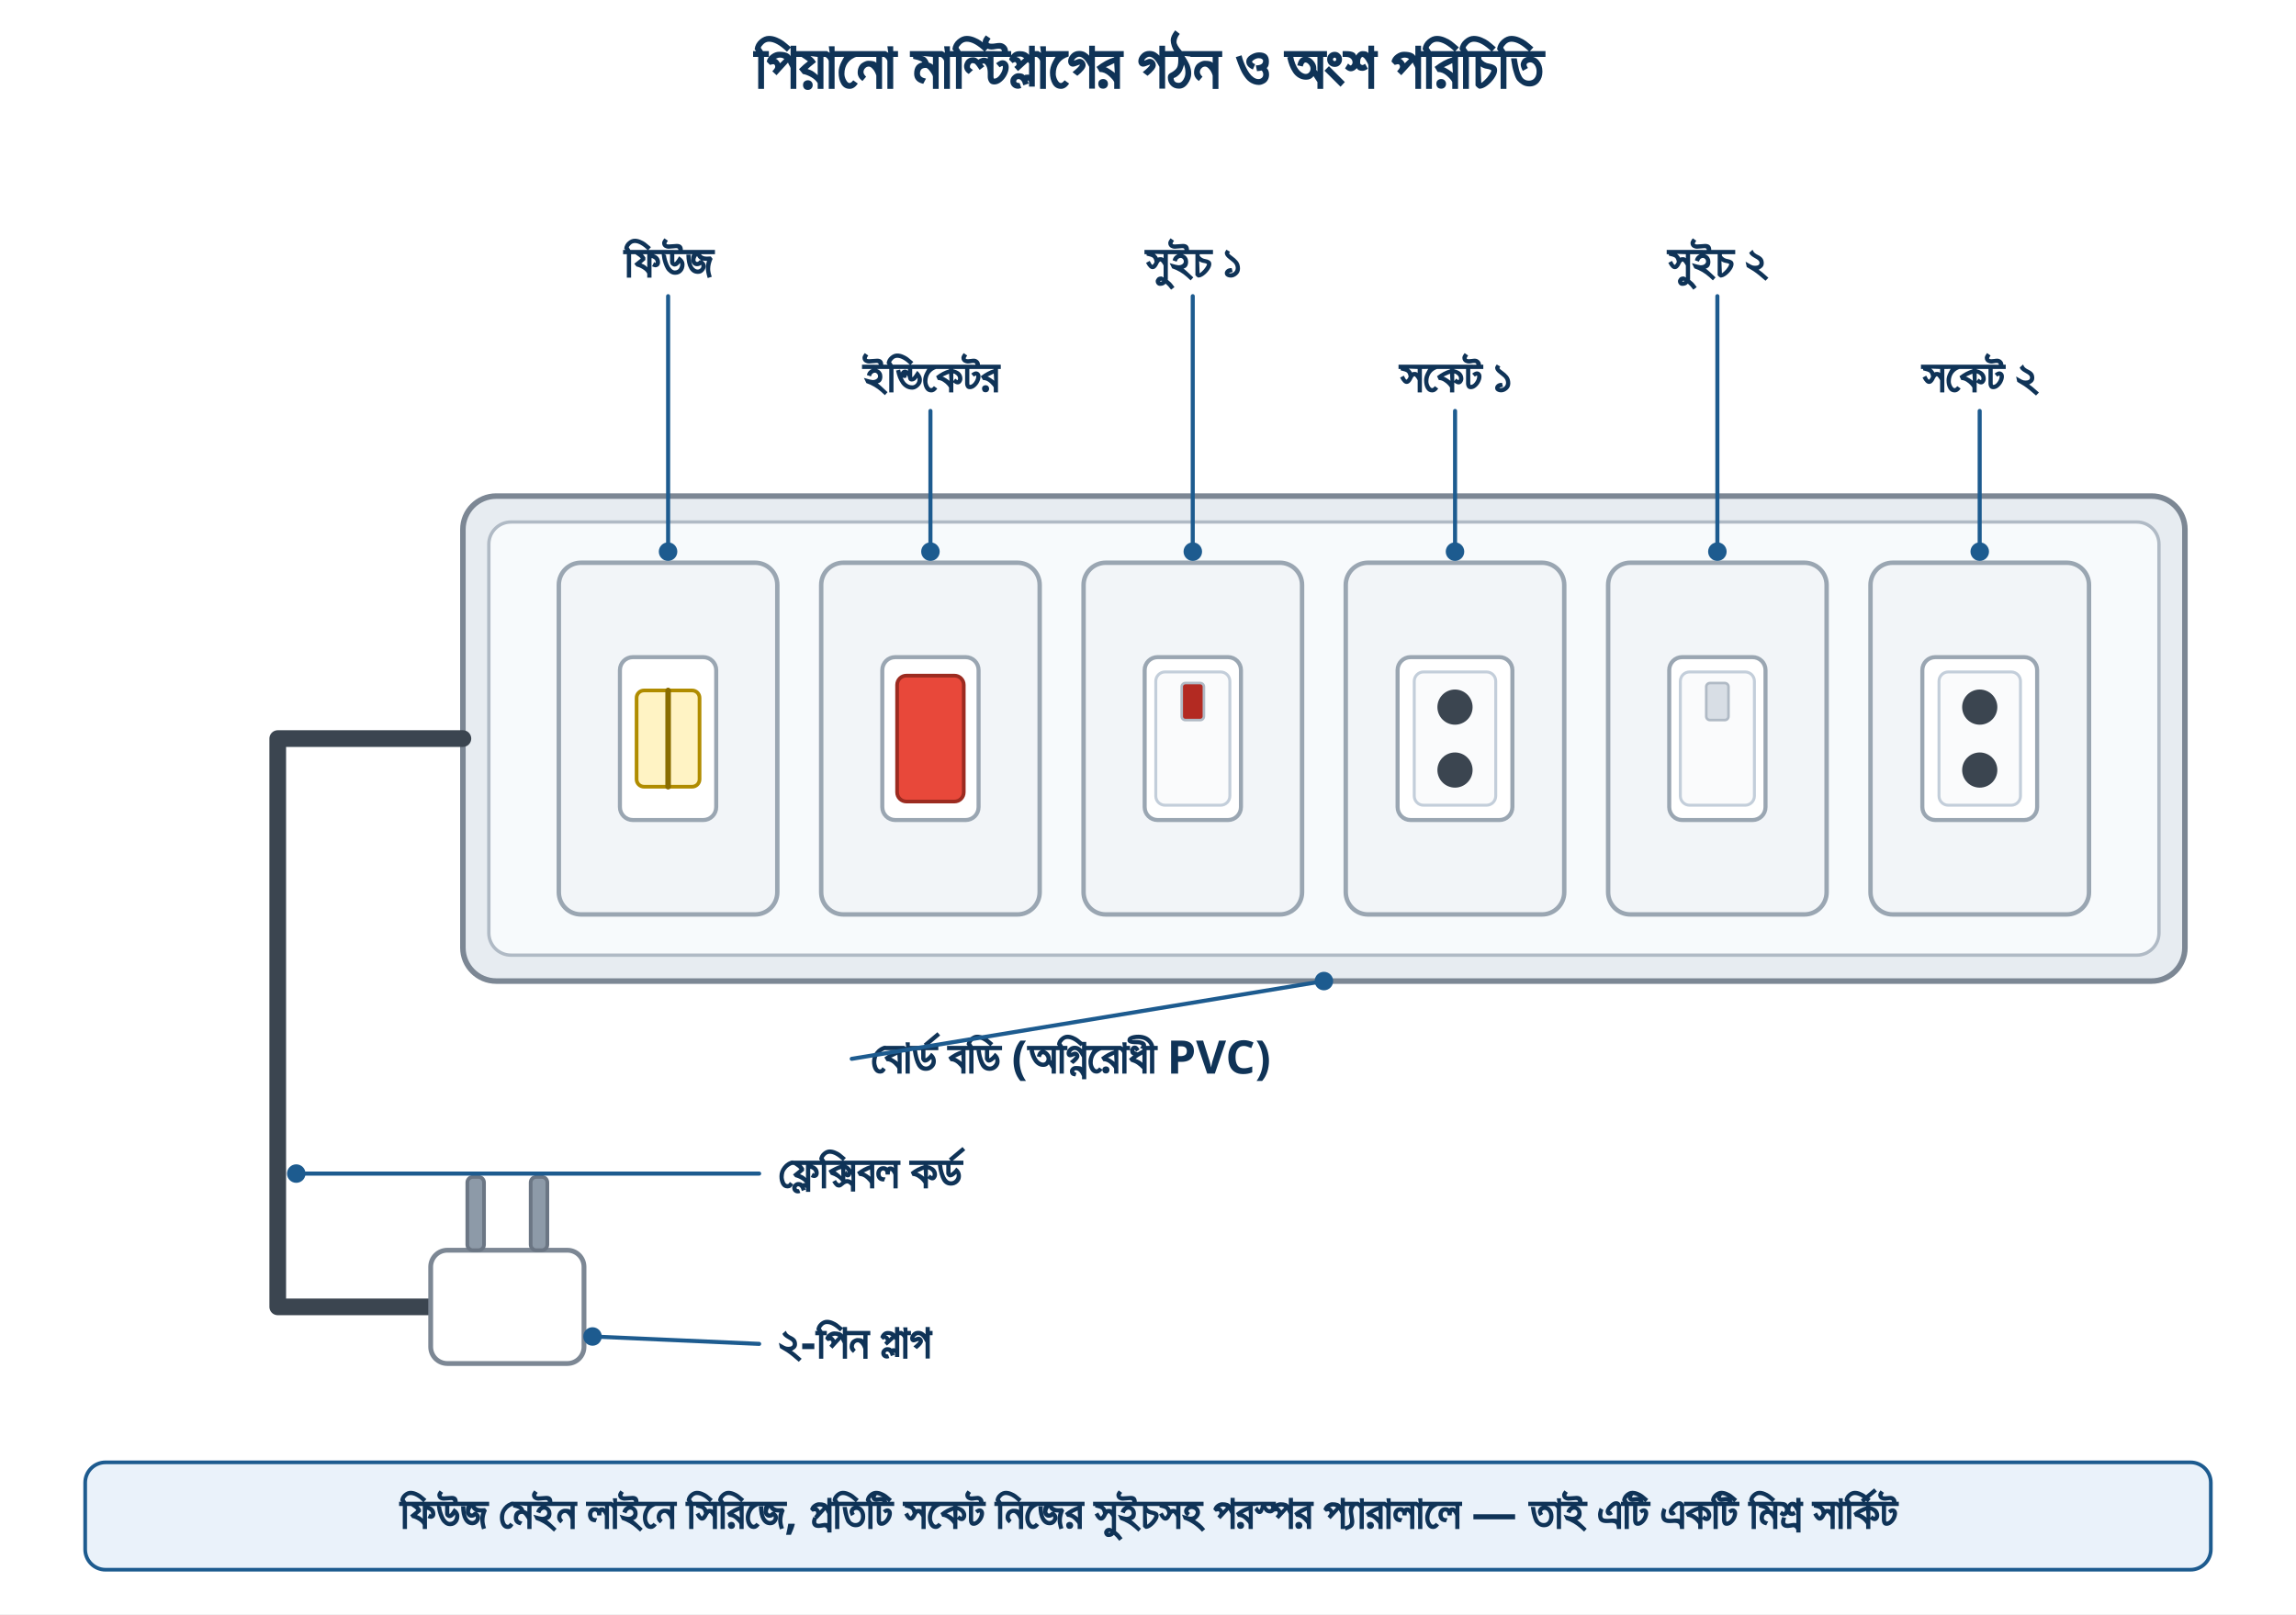
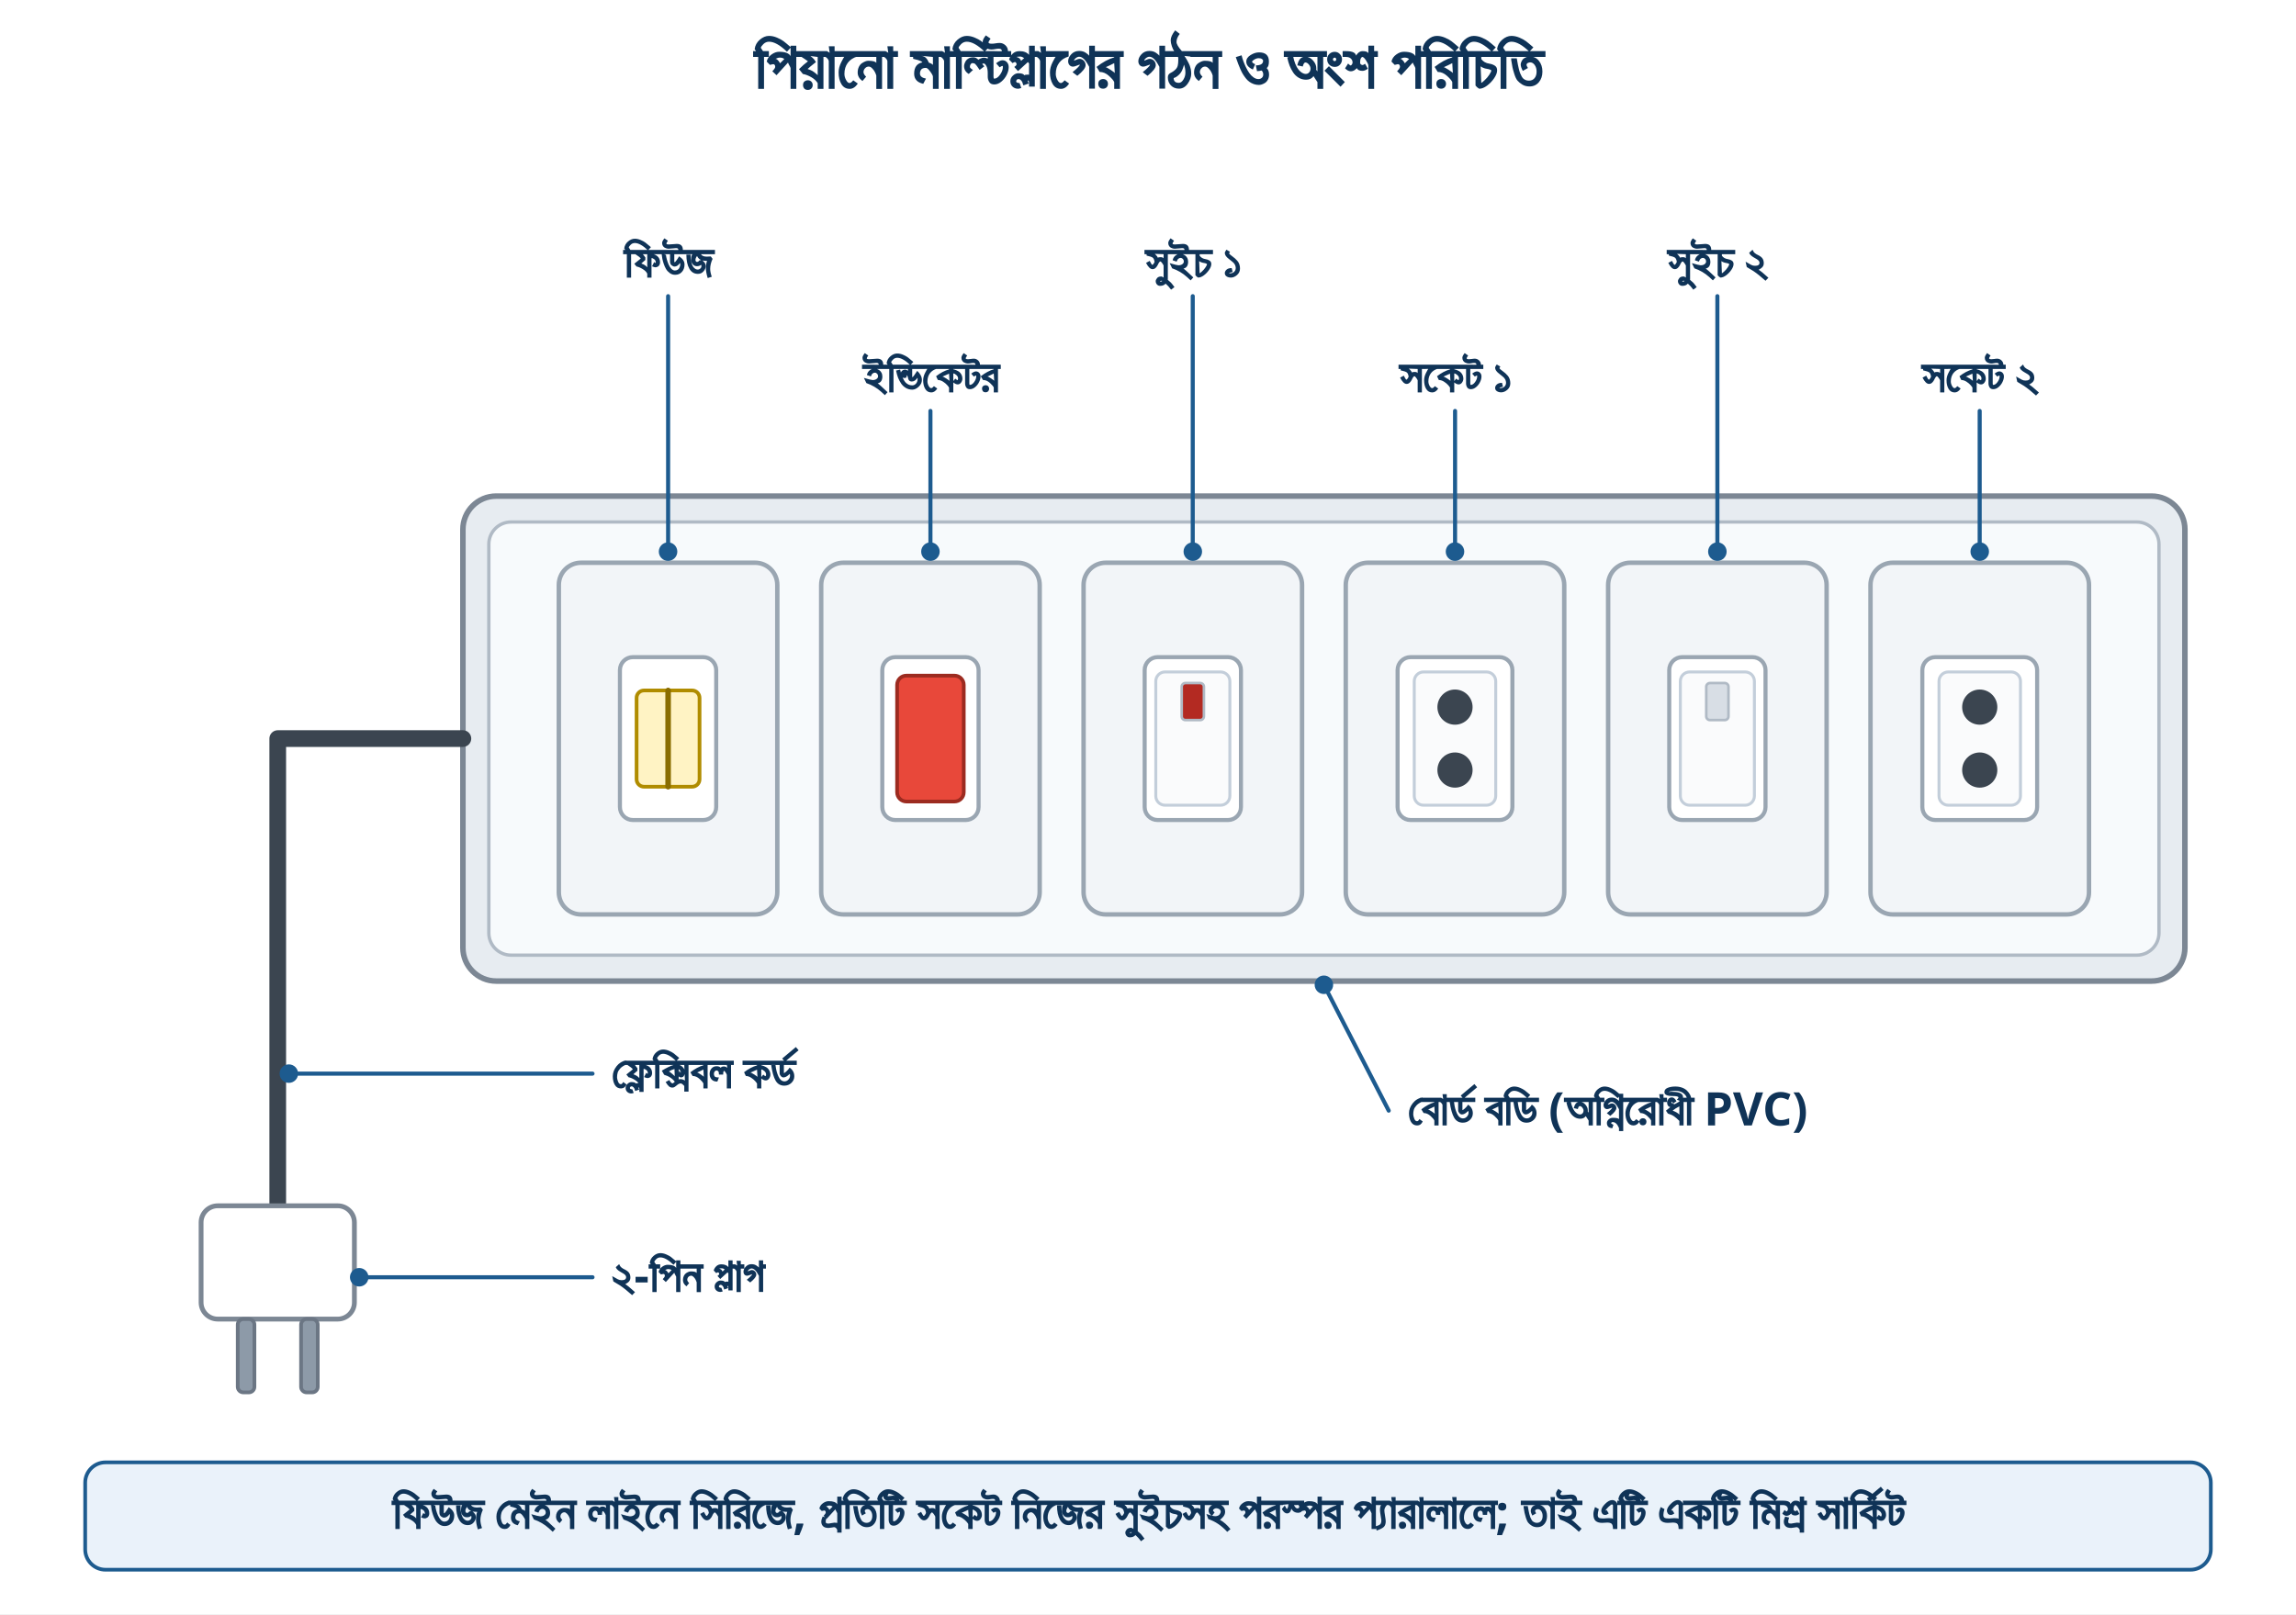
<svg xmlns="http://www.w3.org/2000/svg" width="1240" height="872" viewBox="0 0 1240 872">
  <rect width="1240" height="872" fill="#FFFFFF" />
  <text x="620.0" y="48.0" font-family="Kalpurush" font-size="34" font-weight="700" fill="#0F3357" text-anchor="middle">পিয়ানো মাল্টিপ্লাগের গঠন ও অংশ পরিচিতি</text>
  <rect x="250.0" y="268.0" width="930.0" height="262.0" rx="18" fill="#E7ECF1" stroke="#7C8794" stroke-width="3" />
  <rect x="264.0" y="282.0" width="902.0" height="234.0" rx="12" fill="#F7FAFC" stroke="#B0BAC5" stroke-width="1.8" />
  <rect x="301.8" y="304.0" width="118.0" height="190.0" rx="12" fill="#F2F5F8" stroke="#9AA6B2" stroke-width="2.4" />
  <rect x="334.8" y="355.0" width="52.0" height="88.0" rx="7" fill="#FFFFFF" stroke="#9AA6B2" stroke-width="2.2" />
  <rect x="343.8" y="373.0" width="34.0" height="52.0" rx="4" fill="#FFF3C4" stroke="#B08C00" stroke-width="2" />
  <path d="M 360.833 373.0 L 360.833 425.0" fill="none" stroke="#8A6D00" stroke-width="3" stroke-linecap="round" stroke-linejoin="round" />
  <text x="360.8" y="150.0" font-family="Kalpurush" font-size="25" font-weight="700" fill="#0F3357" text-anchor="middle">ফিউজ</text>
  <path d="M 360.833 160 L 360.833 298" fill="none" stroke="#1D5B8F" stroke-width="2.2" stroke-linecap="round" stroke-linejoin="round" />
  <circle cx="360.8" cy="298.0" r="5.0" fill="#1D5B8F" stroke="none" stroke-width="2" />
  <rect x="443.5" y="304.0" width="118.0" height="190.0" rx="12" fill="#F2F5F8" stroke="#9AA6B2" stroke-width="2.4" />
  <rect x="476.5" y="355.0" width="52.0" height="88.0" rx="7" fill="#FFFFFF" stroke="#9AA6B2" stroke-width="2.2" />
  <rect x="484.5" y="365.0" width="36.0" height="68.0" rx="5" fill="#E8483A" stroke="#9C2B20" stroke-width="2" />
  <text x="502.5" y="212.0" font-family="Kalpurush" font-size="25" font-weight="700" fill="#0F3357" text-anchor="middle">ইন্ডিকেটর</text>
  <path d="M 502.5 222 L 502.5 298" fill="none" stroke="#1D5B8F" stroke-width="2.2" stroke-linecap="round" stroke-linejoin="round" />
  <circle cx="502.5" cy="298.0" r="5.0" fill="#1D5B8F" stroke="none" stroke-width="2" />
  <rect x="585.2" y="304.0" width="118.0" height="190.0" rx="12" fill="#F2F5F8" stroke="#9AA6B2" stroke-width="2.4" />
  <rect x="618.2" y="355.0" width="52.0" height="88.0" rx="7" fill="#FFFFFF" stroke="#9AA6B2" stroke-width="2.2" />
  <rect x="624.2" y="363.0" width="40.0" height="72.0" rx="5" fill="#FAFBFC" stroke="#C3CEDA" stroke-width="1.6" />
  <rect x="638.2" y="369.0" width="12.0" height="20.0" rx="2" fill="#B32A22" stroke="#B0BAC5" stroke-width="1.4" />
  <text x="644.2" y="150.0" font-family="Kalpurush" font-size="25" font-weight="700" fill="#0F3357" text-anchor="middle">সুইচ ১</text>
  <path d="M 644.167 160 L 644.167 298" fill="none" stroke="#1D5B8F" stroke-width="2.2" stroke-linecap="round" stroke-linejoin="round" />
  <circle cx="644.2" cy="298.0" r="5.0" fill="#1D5B8F" stroke="none" stroke-width="2" />
  <rect x="726.8" y="304.0" width="118.0" height="190.0" rx="12" fill="#F2F5F8" stroke="#9AA6B2" stroke-width="2.4" />
  <rect x="754.8" y="355.0" width="62.0" height="88.0" rx="7" fill="#FFFFFF" stroke="#9AA6B2" stroke-width="2.2" />
  <rect x="763.8" y="363.0" width="44.0" height="72.0" rx="5" fill="#FAFBFC" stroke="#C3CEDA" stroke-width="1.6" />
  <circle cx="785.8" cy="382.0" r="9.5" fill="#3B4550" stroke="none" stroke-width="2" />
  <circle cx="785.8" cy="416.0" r="9.5" fill="#3B4550" stroke="none" stroke-width="2" />
  <text x="785.8" y="212.0" font-family="Kalpurush" font-size="25" font-weight="700" fill="#0F3357" text-anchor="middle">সকেট ১</text>
  <path d="M 785.833 222 L 785.833 298" fill="none" stroke="#1D5B8F" stroke-width="2.2" stroke-linecap="round" stroke-linejoin="round" />
  <circle cx="785.8" cy="298.0" r="5.0" fill="#1D5B8F" stroke="none" stroke-width="2" />
  <rect x="868.5" y="304.0" width="118.0" height="190.0" rx="12" fill="#F2F5F8" stroke="#9AA6B2" stroke-width="2.4" />
  <rect x="901.5" y="355.0" width="52.0" height="88.0" rx="7" fill="#FFFFFF" stroke="#9AA6B2" stroke-width="2.2" />
  <rect x="907.5" y="363.0" width="40.0" height="72.0" rx="5" fill="#FAFBFC" stroke="#C3CEDA" stroke-width="1.6" />
  <rect x="921.5" y="369.0" width="12.0" height="20.0" rx="2" fill="#D8DEE5" stroke="#B0BAC5" stroke-width="1.4" />
  <text x="927.5" y="150.0" font-family="Kalpurush" font-size="25" font-weight="700" fill="#0F3357" text-anchor="middle">সুইচ ২</text>
  <path d="M 927.5 160 L 927.5 298" fill="none" stroke="#1D5B8F" stroke-width="2.2" stroke-linecap="round" stroke-linejoin="round" />
  <circle cx="927.5" cy="298.0" r="5.0" fill="#1D5B8F" stroke="none" stroke-width="2" />
  <rect x="1010.2" y="304.0" width="118.0" height="190.0" rx="12" fill="#F2F5F8" stroke="#9AA6B2" stroke-width="2.4" />
  <rect x="1038.2" y="355.0" width="62.0" height="88.0" rx="7" fill="#FFFFFF" stroke="#9AA6B2" stroke-width="2.2" />
  <rect x="1047.2" y="363.0" width="44.0" height="72.0" rx="5" fill="#FAFBFC" stroke="#C3CEDA" stroke-width="1.6" />
  <circle cx="1069.2" cy="382.0" r="9.5" fill="#3B4550" stroke="none" stroke-width="2" />
  <circle cx="1069.2" cy="416.0" r="9.5" fill="#3B4550" stroke="none" stroke-width="2" />
  <text x="1069.2" y="212.0" font-family="Kalpurush" font-size="25" font-weight="700" fill="#0F3357" text-anchor="middle">সকেট ২</text>
  <path d="M 1069.167 222 L 1069.167 298" fill="none" stroke="#1D5B8F" stroke-width="2.2" stroke-linecap="round" stroke-linejoin="round" />
  <circle cx="1069.2" cy="298.0" r="5.0" fill="#1D5B8F" stroke="none" stroke-width="2" />
-   <path d="M 250 399.0 L 150 399.0 L 150 706 L 232 706" fill="none" stroke="#3B4550" stroke-width="9" stroke-linecap="round" stroke-linejoin="round" />
-   <rect x="232.6" y="675.4" width="82.8" height="61.2" rx="9" fill="#FFFFFF" stroke="#7C8794" stroke-width="2.6" />
-   <rect x="252.4" y="635.8" width="9.0" height="39.6" rx="3" fill="#8D9AA8" stroke="#6B7684" stroke-width="2" />
-   <rect x="286.6" y="635.8" width="9.0" height="39.6" rx="3" fill="#8D9AA8" stroke="#6B7684" stroke-width="2" />
-   <text x="470.0" y="580.0" font-family="Kalpurush" font-size="25" font-weight="700" fill="#0F3357" text-anchor="start">বোর্ড বডি (অগ্নিরোধী PVC)</text>
-   <path d="M 460 572 L 715.0 530" fill="none" stroke="#1D5B8F" stroke-width="2.2" stroke-linecap="round" stroke-linejoin="round" />
-   <circle cx="715.0" cy="530.0" r="5.0" fill="#1D5B8F" stroke="none" stroke-width="2" />
-   <text x="420.0" y="642.0" font-family="Kalpurush" font-size="25" font-weight="700" fill="#0F3357" text-anchor="start">ফ্লেক্সিবল কর্ড</text>
-   <path d="M 410 634 L 160 634" fill="none" stroke="#1D5B8F" stroke-width="2.2" stroke-linecap="round" stroke-linejoin="round" />
-   <circle cx="160.0" cy="634.0" r="5.0" fill="#1D5B8F" stroke="none" stroke-width="2" />
-   <text x="420.0" y="734.0" font-family="Kalpurush" font-size="25" font-weight="700" fill="#0F3357" text-anchor="start">২-পিন প্লাগ</text>
-   <path d="M 410 726 L 320 722" fill="none" stroke="#1D5B8F" stroke-width="2.2" stroke-linecap="round" stroke-linejoin="round" />
-   <circle cx="320.0" cy="722.0" r="5.0" fill="#1D5B8F" stroke="none" stroke-width="2" />
+   <path d="M 250 399.0 L 150 399.0 L 150 650" fill="none" stroke="#3B4550" stroke-width="9" stroke-linecap="round" stroke-linejoin="round" />
+   <rect x="108.6" y="651.4" width="82.8" height="61.2" rx="9" fill="#FFFFFF" stroke="#7C8794" stroke-width="2.6" />
+   <rect x="128.4" y="712.6" width="9.0" height="39.6" rx="3" fill="#8D9AA8" stroke="#6B7684" stroke-width="2" />
+   <rect x="162.6" y="712.6" width="9.0" height="39.6" rx="3" fill="#8D9AA8" stroke="#6B7684" stroke-width="2" />
+   <text x="760.0" y="608.0" font-family="Kalpurush" font-size="25" font-weight="700" fill="#0F3357" text-anchor="start">বোর্ড বডি (অগ্নিরোধী PVC)</text>
+   <path d="M 750 600 L 715.0 532" fill="none" stroke="#1D5B8F" stroke-width="2.2" stroke-linecap="round" stroke-linejoin="round" />
+   <circle cx="715.0" cy="532.0" r="5.0" fill="#1D5B8F" stroke="none" stroke-width="2" />
+   <text x="330.0" y="588.0" font-family="Kalpurush" font-size="25" font-weight="700" fill="#0F3357" text-anchor="start">ফ্লেক্সিবল কর্ড</text>
+   <path d="M 320 580 L 156 580" fill="none" stroke="#1D5B8F" stroke-width="2.2" stroke-linecap="round" stroke-linejoin="round" />
+   <circle cx="156.0" cy="580.0" r="5.0" fill="#1D5B8F" stroke="none" stroke-width="2" />
+   <text x="330.0" y="698.0" font-family="Kalpurush" font-size="25" font-weight="700" fill="#0F3357" text-anchor="start">২-পিন প্লাগ</text>
+   <path d="M 320 690 L 194 690" fill="none" stroke="#1D5B8F" stroke-width="2.2" stroke-linecap="round" stroke-linejoin="round" />
+   <circle cx="194.0" cy="690.0" r="5.0" fill="#1D5B8F" stroke="none" stroke-width="2" />
  <rect x="46.0" y="790.0" width="1148.0" height="58.0" rx="11" fill="#EAF2FA" stroke="#1D5B8F" stroke-width="2" />
-   <text x="620.0" y="826.0" font-family="Kalpurush" font-size="24.5" font-weight="700" fill="#0F3357" text-anchor="middle">ফিউজ মেইন লাইনে সিরিজে, প্রতিটি সকেট নিজের সুইচসহ পরস্পর প্যারালালে — তাই এটি একটি মিশ্র সার্কিট</text>
+   <text x="620.0" y="826.0" font-family="Kalpurush" font-size="25.5" font-weight="700" fill="#0F3357" text-anchor="middle">ফিউজ মেইন লাইনে সিরিজে, প্রতিটি সকেট নিজের সুইচসহ পরস্পর প্যারালালে; তাই এটি একটি মিশ্র সার্কিট</text>
</svg>
